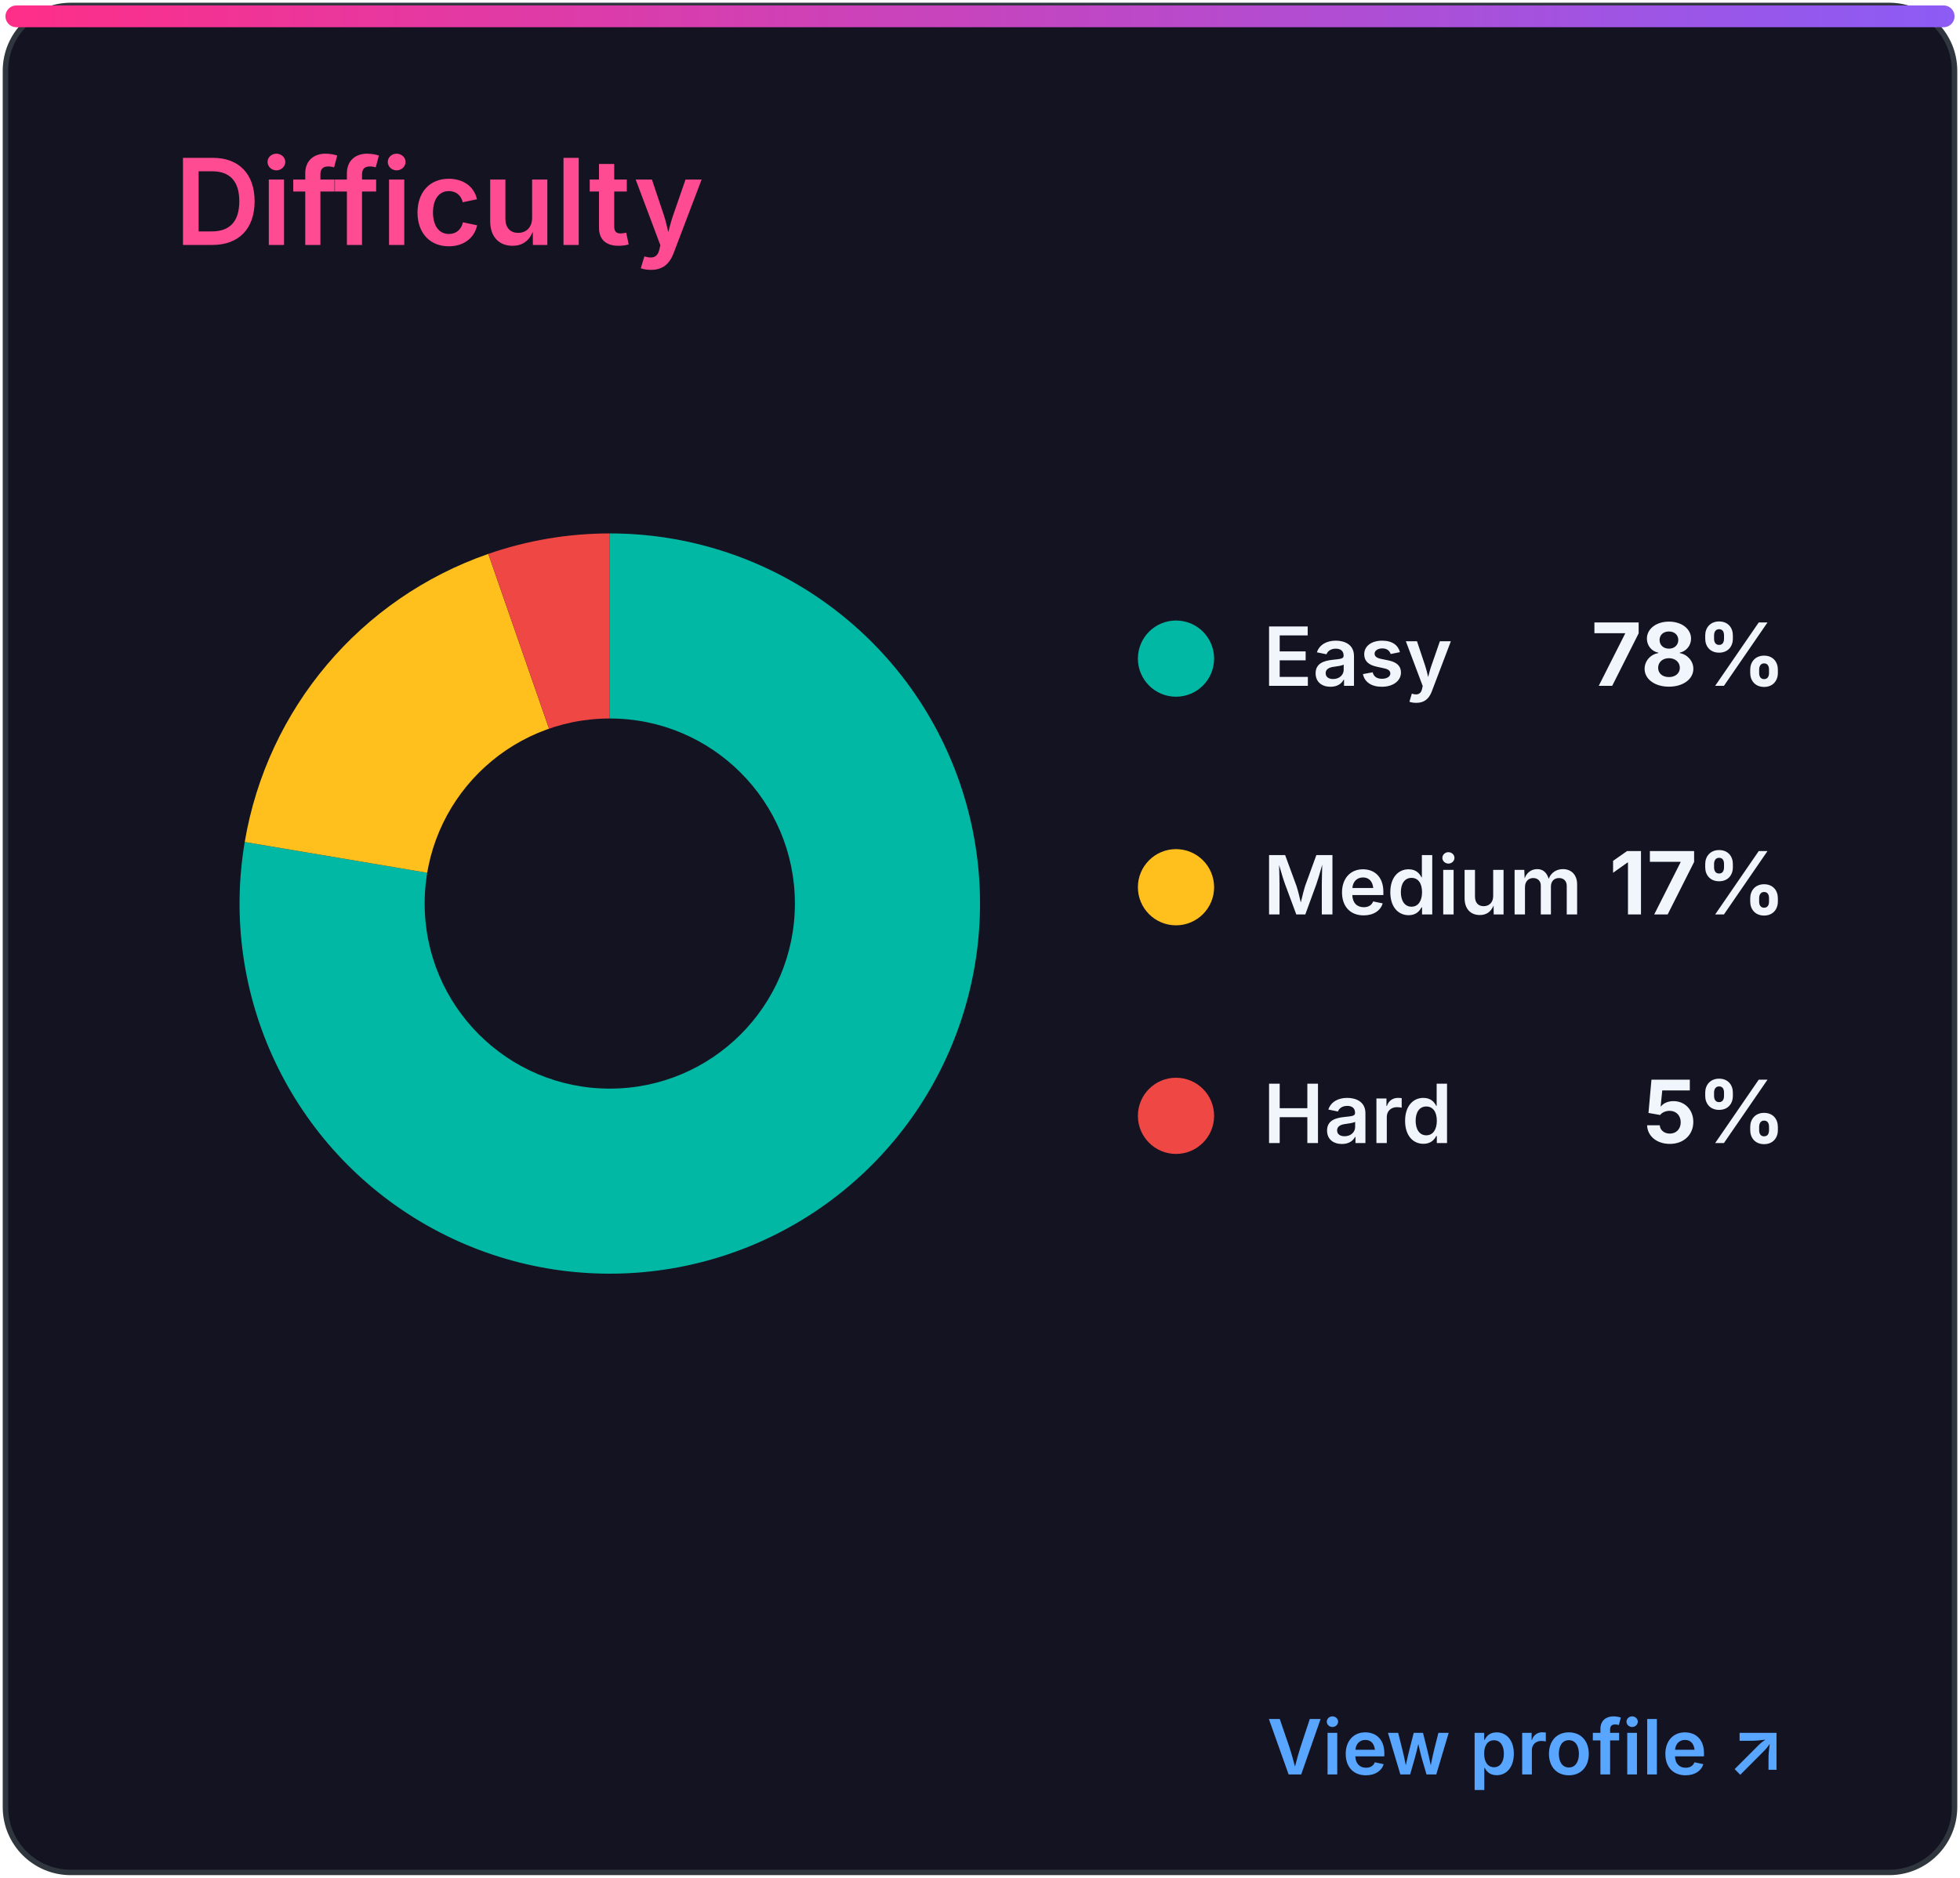
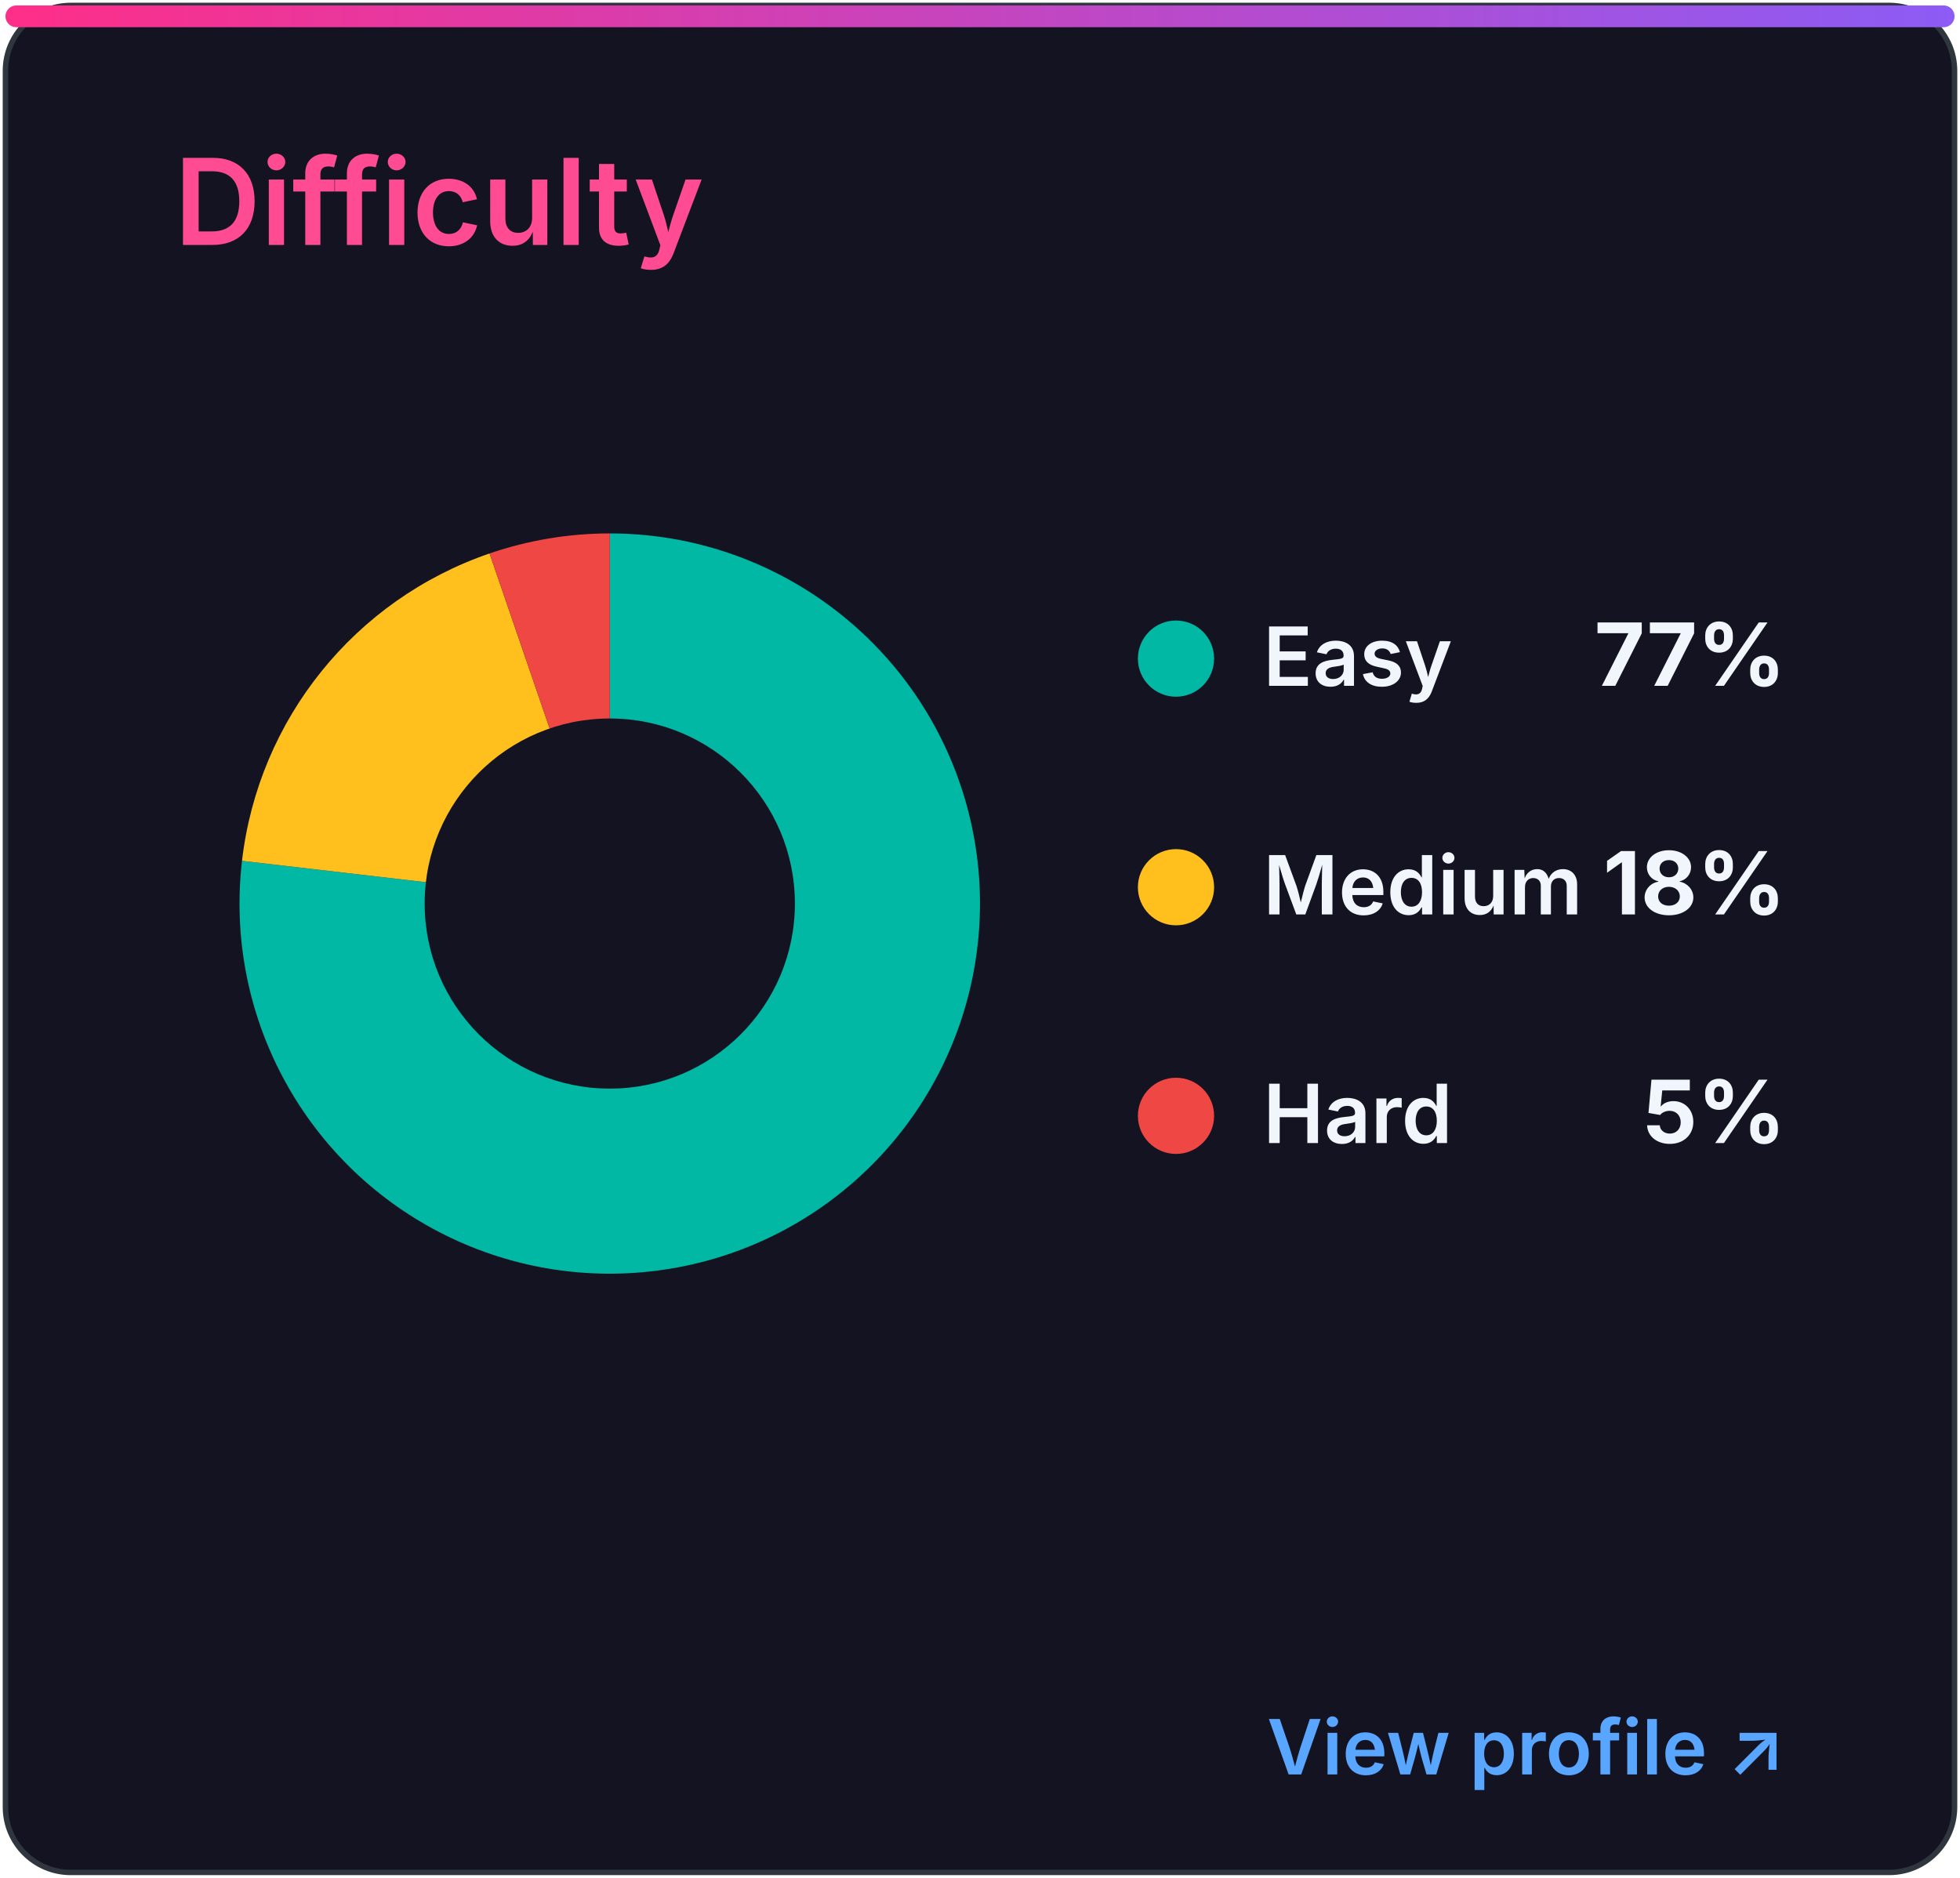
<svg xmlns="http://www.w3.org/2000/svg" width="360" height="345" viewBox="0 0 360 345" role="img" aria-labelledby="title desc">
  <defs>
    <linearGradient id="accent" x1="0" x2="1">
      <stop stop-color="#ff2e88" />
      <stop offset="1" stop-color="#8b5cf6" />
    </linearGradient>
    <clipPath id="bar">
      <rect x="32" y="82" width="296" height="8" rx="4" />
    </clipPath>
    <style>
.heading{font:600 22px -apple-system,BlinkMacSystemFont,'Segoe UI',sans-serif;fill:#ff4b91}
.eyebrow{font:600 10px -apple-system,BlinkMacSystemFont,'Segoe UI',sans-serif;letter-spacing:1.2px;fill:#8b949e}
.total{font:700 52px -apple-system,BlinkMacSystemFont,'Segoe UI',sans-serif;fill:#f0f6fc}
.metric{font:600 15px -apple-system,BlinkMacSystemFont,'Segoe UI',sans-serif;fill:#f0f6fc}
.count{font:700 16px -apple-system,BlinkMacSystemFont,'Segoe UI',sans-serif;fill:#f0f6fc}
.muted{font:500 13px -apple-system,BlinkMacSystemFont,'Segoe UI',sans-serif;fill:#8b949e}
.language{font:700 31px -apple-system,BlinkMacSystemFont,'Segoe UI',sans-serif;fill:#f0f6fc}
.link{font:600 14px -apple-system,BlinkMacSystemFont,'Segoe UI',sans-serif;fill:#58a6ff}
</style>
  </defs>
  <rect x="1" y="1" width="358" height="343" rx="12" fill="#141321" stroke="#30363d" />
  <rect x="1" y="1" width="358" height="4" rx="2" fill="url(#accent)" />
  <text x="32" y="45" class="heading">Difficulty</text>
-   <path d="M 112 166 L 112.00 98.00 A 68 68 0 1 1 44.95 154.69 Z" fill="#00b8a3" />
-   <path d="M 112 166 L 44.95 154.69 A 68 68 0 0 1 89.69 101.76 Z" fill="#ffc01e" />
-   <path d="M 112 166 L 89.69 101.76 A 68 68 0 0 1 112.00 98.00 Z" fill="#ef4743" />
+   <path d="M 112 166 L 112.00 98.00 A 68 68 0 1 1 44.45 158.15 Z" fill="#00b8a3" />
+   <path d="M 112 166 L 44.45 158.15 A 68 68 0 0 1 89.92 101.68 Z" fill="#ffc01e" />
+   <path d="M 112 166 L 89.92 101.68 A 68 68 0 0 1 112.00 98.00 Z" fill="#ef4743" />
  <circle cx="112" cy="166" r="34" fill="#141321" />
  <circle cx="216" cy="121" r="7" fill="#00b8a3" />
  <text x="232" y="126" class="metric">Easy</text>
-   <text x="328" y="126" class="count" text-anchor="end">78%</text>
+   <text x="328" y="126" class="count" text-anchor="end">77%</text>
  <circle cx="216" cy="163" r="7" fill="#ffc01e" />
  <text x="232" y="168" class="metric">Medium</text>
-   <text x="328" y="168" class="count" text-anchor="end">17%</text>
+   <text x="328" y="168" class="count" text-anchor="end">18%</text>
  <circle cx="216" cy="205" r="7" fill="#ef4743" />
  <text x="232" y="210" class="metric">Hard</text>
  <text x="328" y="210" class="count" text-anchor="end">5%</text>
  <text x="328" y="326" class="link" text-anchor="end">View profile ↗</text>
</svg>
